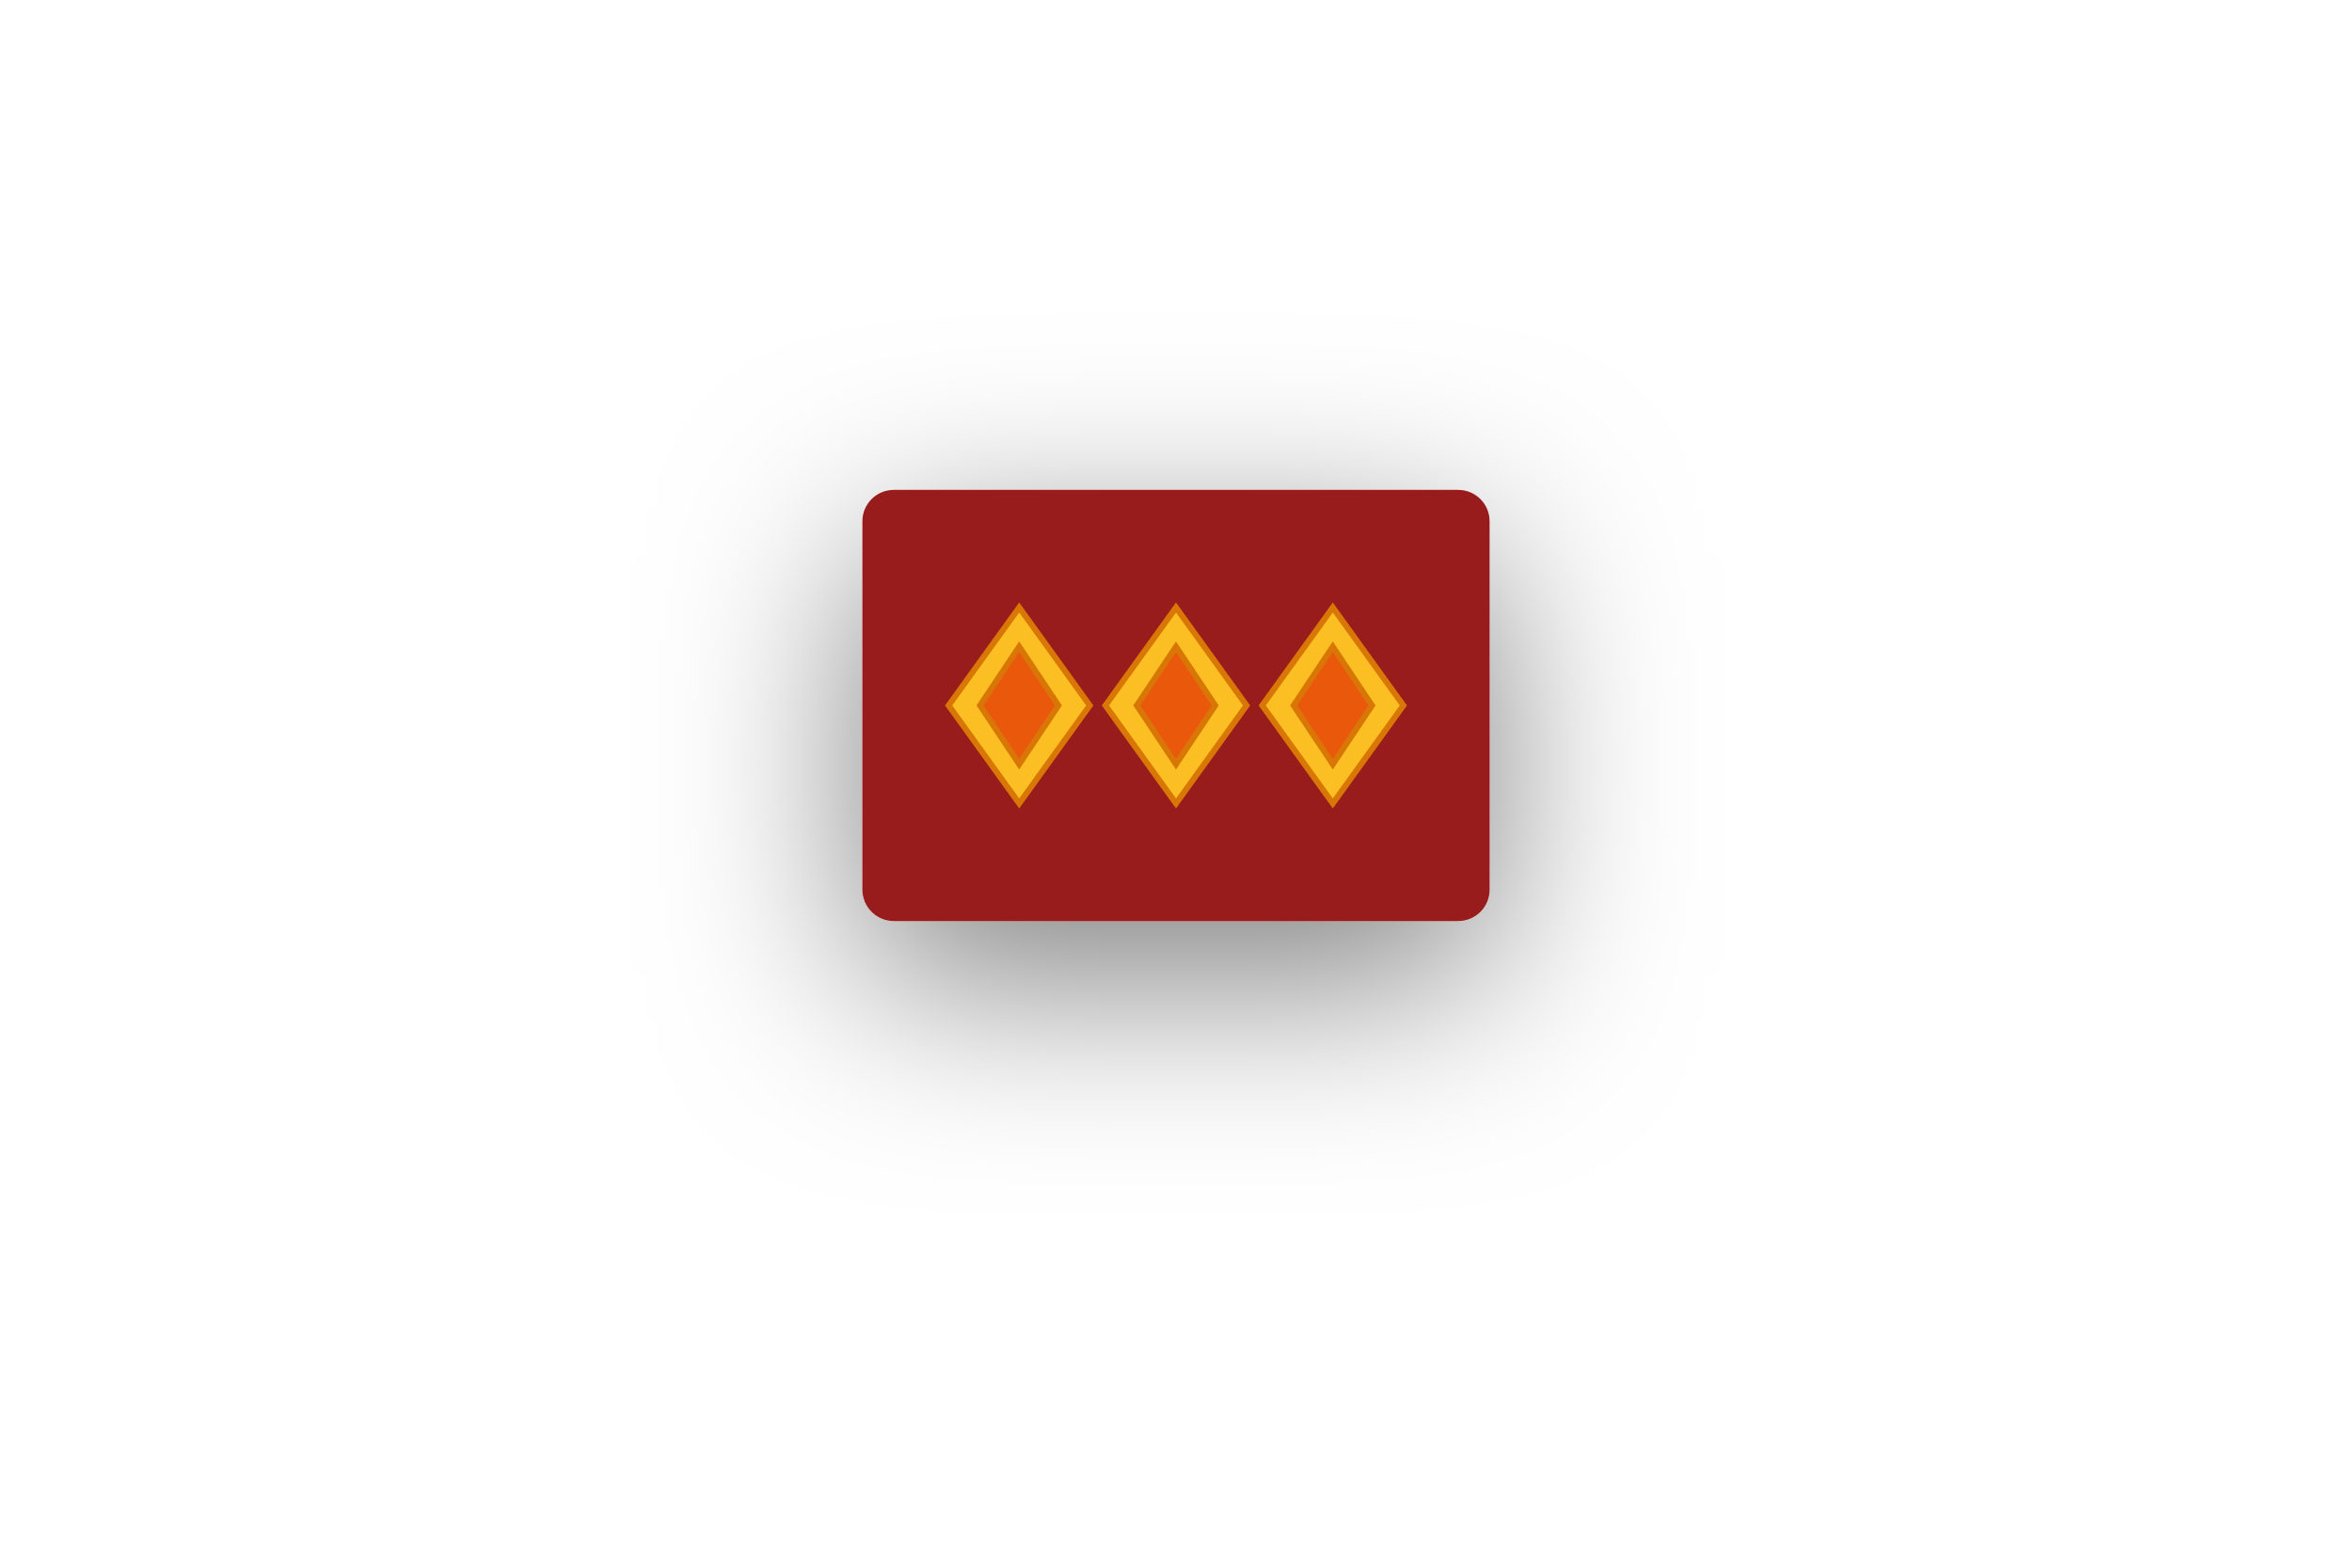
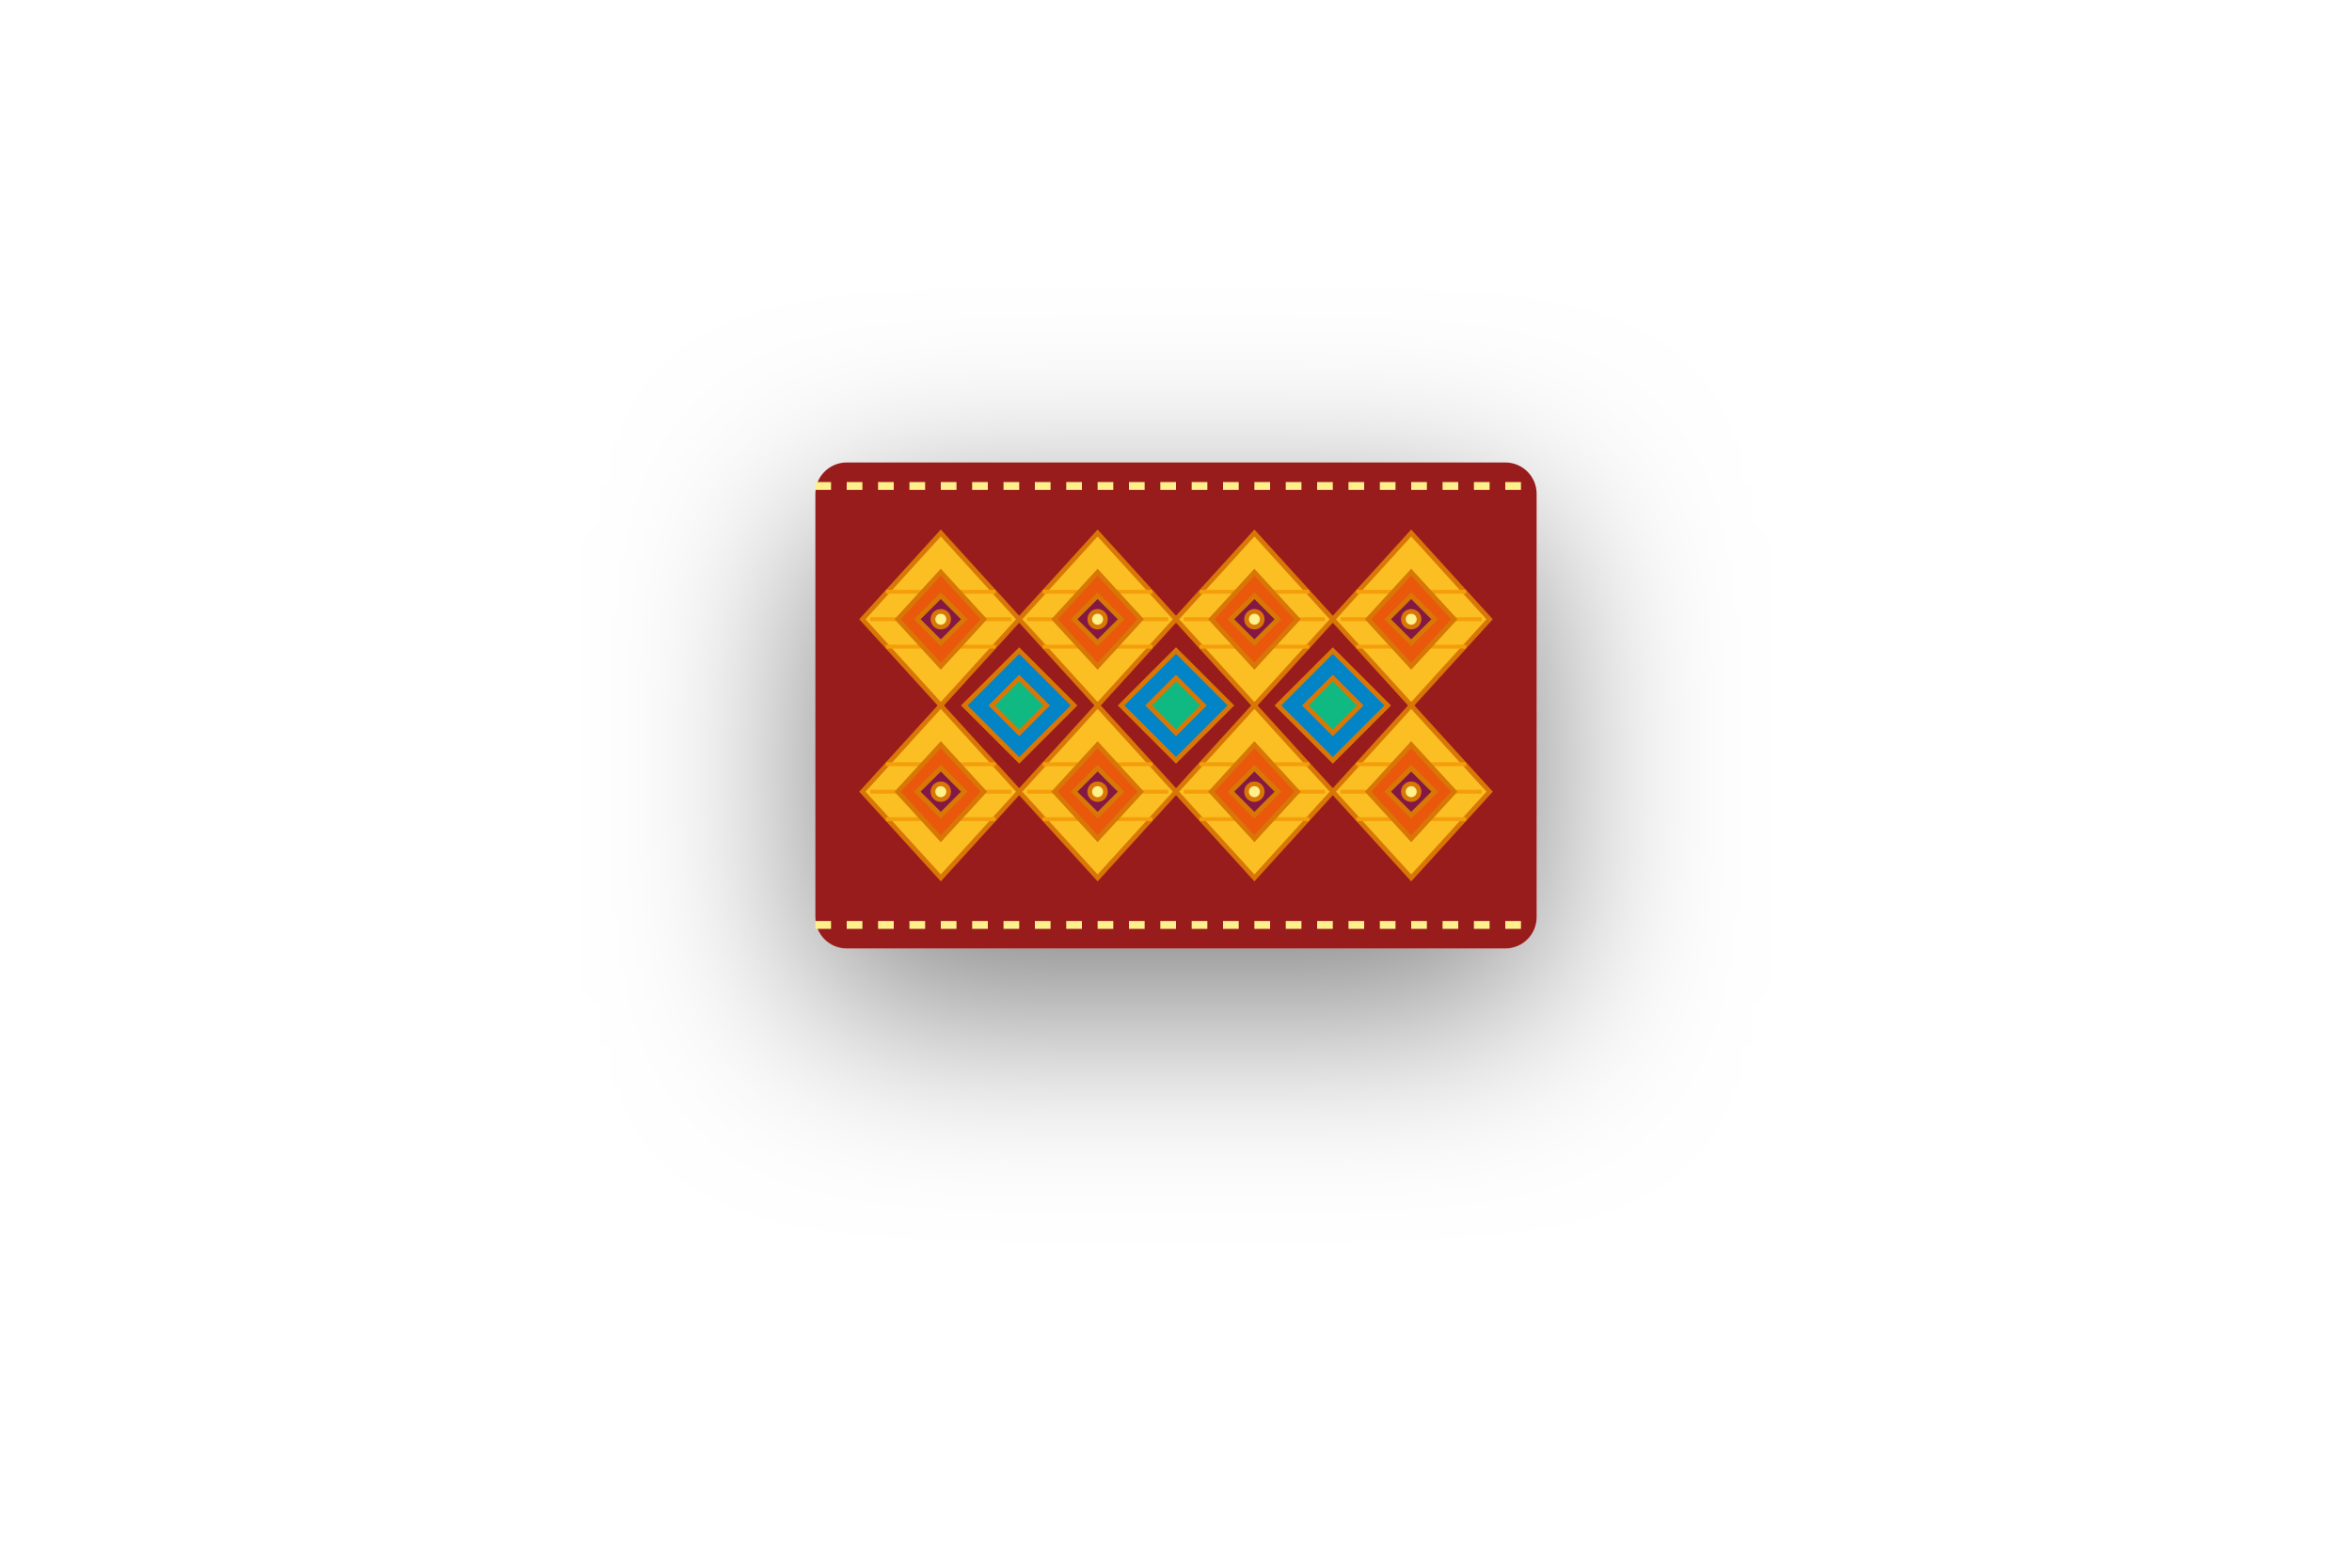
<svg xmlns="http://www.w3.org/2000/svg" width="600" height="400" viewBox="0 0 600 400" fill="none">
  <g transform="translate(300, 180)">
-     <rect x="-80" y="-55" width="160" height="110" rx="8" fill="#991B1B" filter="drop-shadow(0 15px 25px rgba(0,0,0,0.5))" />
-     <g fill="#FBBF24" stroke="#D97706" stroke-width="1.5">
-       <polygon points="-40,-25 -22,0 -40,25 -58,0" />
-       <polygon points="-40,-15 -30,0 -40,15 -50,0" fill="#EA580C" />
-       <polygon points="0,-25 18,0 0,25 -18,0" />
-       <polygon points="0,-15 10,0 0,15 -10,0" fill="#EA580C" />
-       <polygon points="40,-25 58,0 40,25 22,0" />
-       <polygon points="40,-15 50,0 40,15 30,0" fill="#EA580C" />
+     <g transform="translate(0, 0)">
+       <rect x="-92" y="-62" width="184" height="124" rx="8" fill="#991B1B" filter="drop-shadow(0 15px 25px rgba(0,0,0,0.5))" />
+       <g stroke="#D97706" stroke-width="1.2">
+         <g transform="translate(-60, -22)">
+           <polygon points="0,-22 20,0 0,22 -20,0" fill="#FBBF24" />
+           <line x1="-14" y1="-7" x2="14" y2="-7" stroke="#F59E0B" stroke-width="1" />
+           <line x1="-18" y1="0" x2="18" y2="0" stroke="#F59E0B" stroke-width="1" />
+           <line x1="-14" y1="7" x2="14" y2="7" stroke="#F59E0B" stroke-width="1" />
+           <polygon points="0,-12 11,0 0,12 -11,0" fill="#EA580C" />
+           <polygon points="0,-6 6,0 0,6 -6,0" fill="#831843" />
+           <circle cx="0" cy="0" r="2" fill="#FEF08A" />
+         </g>
+         <g transform="translate(-60, 22)">
+           <polygon points="0,-22 20,0 0,22 -20,0" fill="#FBBF24" />
+           <line x1="-14" y1="-7" x2="14" y2="-7" stroke="#F59E0B" stroke-width="1" />
+           <line x1="-18" y1="0" x2="18" y2="0" stroke="#F59E0B" stroke-width="1" />
+           <line x1="-14" y1="7" x2="14" y2="7" stroke="#F59E0B" stroke-width="1" />
+           <polygon points="0,-12 11,0 0,12 -11,0" fill="#EA580C" />
+           <polygon points="0,-6 6,0 0,6 -6,0" fill="#831843" />
+           <circle cx="0" cy="0" r="2" fill="#FEF08A" />
+         </g>
+         <g transform="translate(-20, -22)">
+           <polygon points="0,-22 20,0 0,22 -20,0" fill="#FBBF24" />
+           <line x1="-14" y1="-7" x2="14" y2="-7" stroke="#F59E0B" stroke-width="1" />
+           <line x1="-18" y1="0" x2="18" y2="0" stroke="#F59E0B" stroke-width="1" />
+           <line x1="-14" y1="7" x2="14" y2="7" stroke="#F59E0B" stroke-width="1" />
+           <polygon points="0,-12 11,0 0,12 -11,0" fill="#EA580C" />
+           <polygon points="0,-6 6,0 0,6 -6,0" fill="#831843" />
+           <circle cx="0" cy="0" r="2" fill="#FEF08A" />
+         </g>
+         <g transform="translate(-20, 22)">
+           <polygon points="0,-22 20,0 0,22 -20,0" fill="#FBBF24" />
+           <line x1="-14" y1="-7" x2="14" y2="-7" stroke="#F59E0B" stroke-width="1" />
+           <line x1="-18" y1="0" x2="18" y2="0" stroke="#F59E0B" stroke-width="1" />
+           <line x1="-14" y1="7" x2="14" y2="7" stroke="#F59E0B" stroke-width="1" />
+           <polygon points="0,-12 11,0 0,12 -11,0" fill="#EA580C" />
+           <polygon points="0,-6 6,0 0,6 -6,0" fill="#831843" />
+           <circle cx="0" cy="0" r="2" fill="#FEF08A" />
+         </g>
+         <g transform="translate(20, -22)">
+           <polygon points="0,-22 20,0 0,22 -20,0" fill="#FBBF24" />
+           <line x1="-14" y1="-7" x2="14" y2="-7" stroke="#F59E0B" stroke-width="1" />
+           <line x1="-18" y1="0" x2="18" y2="0" stroke="#F59E0B" stroke-width="1" />
+           <line x1="-14" y1="7" x2="14" y2="7" stroke="#F59E0B" stroke-width="1" />
+           <polygon points="0,-12 11,0 0,12 -11,0" fill="#EA580C" />
+           <polygon points="0,-6 6,0 0,6 -6,0" fill="#831843" />
+           <circle cx="0" cy="0" r="2" fill="#FEF08A" />
+         </g>
+         <g transform="translate(20, 22)">
+           <polygon points="0,-22 20,0 0,22 -20,0" fill="#FBBF24" />
+           <line x1="-14" y1="-7" x2="14" y2="-7" stroke="#F59E0B" stroke-width="1" />
+           <line x1="-18" y1="0" x2="18" y2="0" stroke="#F59E0B" stroke-width="1" />
+           <line x1="-14" y1="7" x2="14" y2="7" stroke="#F59E0B" stroke-width="1" />
+           <polygon points="0,-12 11,0 0,12 -11,0" fill="#EA580C" />
+           <polygon points="0,-6 6,0 0,6 -6,0" fill="#831843" />
+           <circle cx="0" cy="0" r="2" fill="#FEF08A" />
+         </g>
+         <g transform="translate(60, -22)">
+           <polygon points="0,-22 20,0 0,22 -20,0" fill="#FBBF24" />
+           <line x1="-14" y1="-7" x2="14" y2="-7" stroke="#F59E0B" stroke-width="1" />
+           <line x1="-18" y1="0" x2="18" y2="0" stroke="#F59E0B" stroke-width="1" />
+           <line x1="-14" y1="7" x2="14" y2="7" stroke="#F59E0B" stroke-width="1" />
+           <polygon points="0,-12 11,0 0,12 -11,0" fill="#EA580C" />
+           <polygon points="0,-6 6,0 0,6 -6,0" fill="#831843" />
+           <circle cx="0" cy="0" r="2" fill="#FEF08A" />
+         </g>
+         <g transform="translate(60, 22)">
+           <polygon points="0,-22 20,0 0,22 -20,0" fill="#FBBF24" />
+           <line x1="-14" y1="-7" x2="14" y2="-7" stroke="#F59E0B" stroke-width="1" />
+           <line x1="-18" y1="0" x2="18" y2="0" stroke="#F59E0B" stroke-width="1" />
+           <line x1="-14" y1="7" x2="14" y2="7" stroke="#F59E0B" stroke-width="1" />
+           <polygon points="0,-12 11,0 0,12 -11,0" fill="#EA580C" />
+           <polygon points="0,-6 6,0 0,6 -6,0" fill="#831843" />
+           <circle cx="0" cy="0" r="2" fill="#FEF08A" />
+         </g>
+         <g transform="translate(-40, 0)">
+           <polygon points="0,-14 14,0 0,14 -14,0" fill="#0284C7" />
+           <polygon points="0,-7 7,0 0,7 -7,0" fill="#10B981" />
+         </g>
+         <g transform="translate(0, 0)">
+           <polygon points="0,-14 14,0 0,14 -14,0" fill="#0284C7" />
+           <polygon points="0,-7 7,0 0,7 -7,0" fill="#10B981" />
+         </g>
+         <g transform="translate(40, 0)">
+           <polygon points="0,-14 14,0 0,14 -14,0" fill="#0284C7" />
+           <polygon points="0,-7 7,0 0,7 -7,0" fill="#10B981" />
+         </g>
+       </g>
+       <line x1="-92" y1="-56" x2="92" y2="-56" stroke="#FEF08A" stroke-width="2" stroke-dasharray="4,4" />
+       <line x1="-92" y1="56" x2="92" y2="56" stroke="#FEF08A" stroke-width="2" stroke-dasharray="4,4" />
    </g>
  </g>
</svg>
